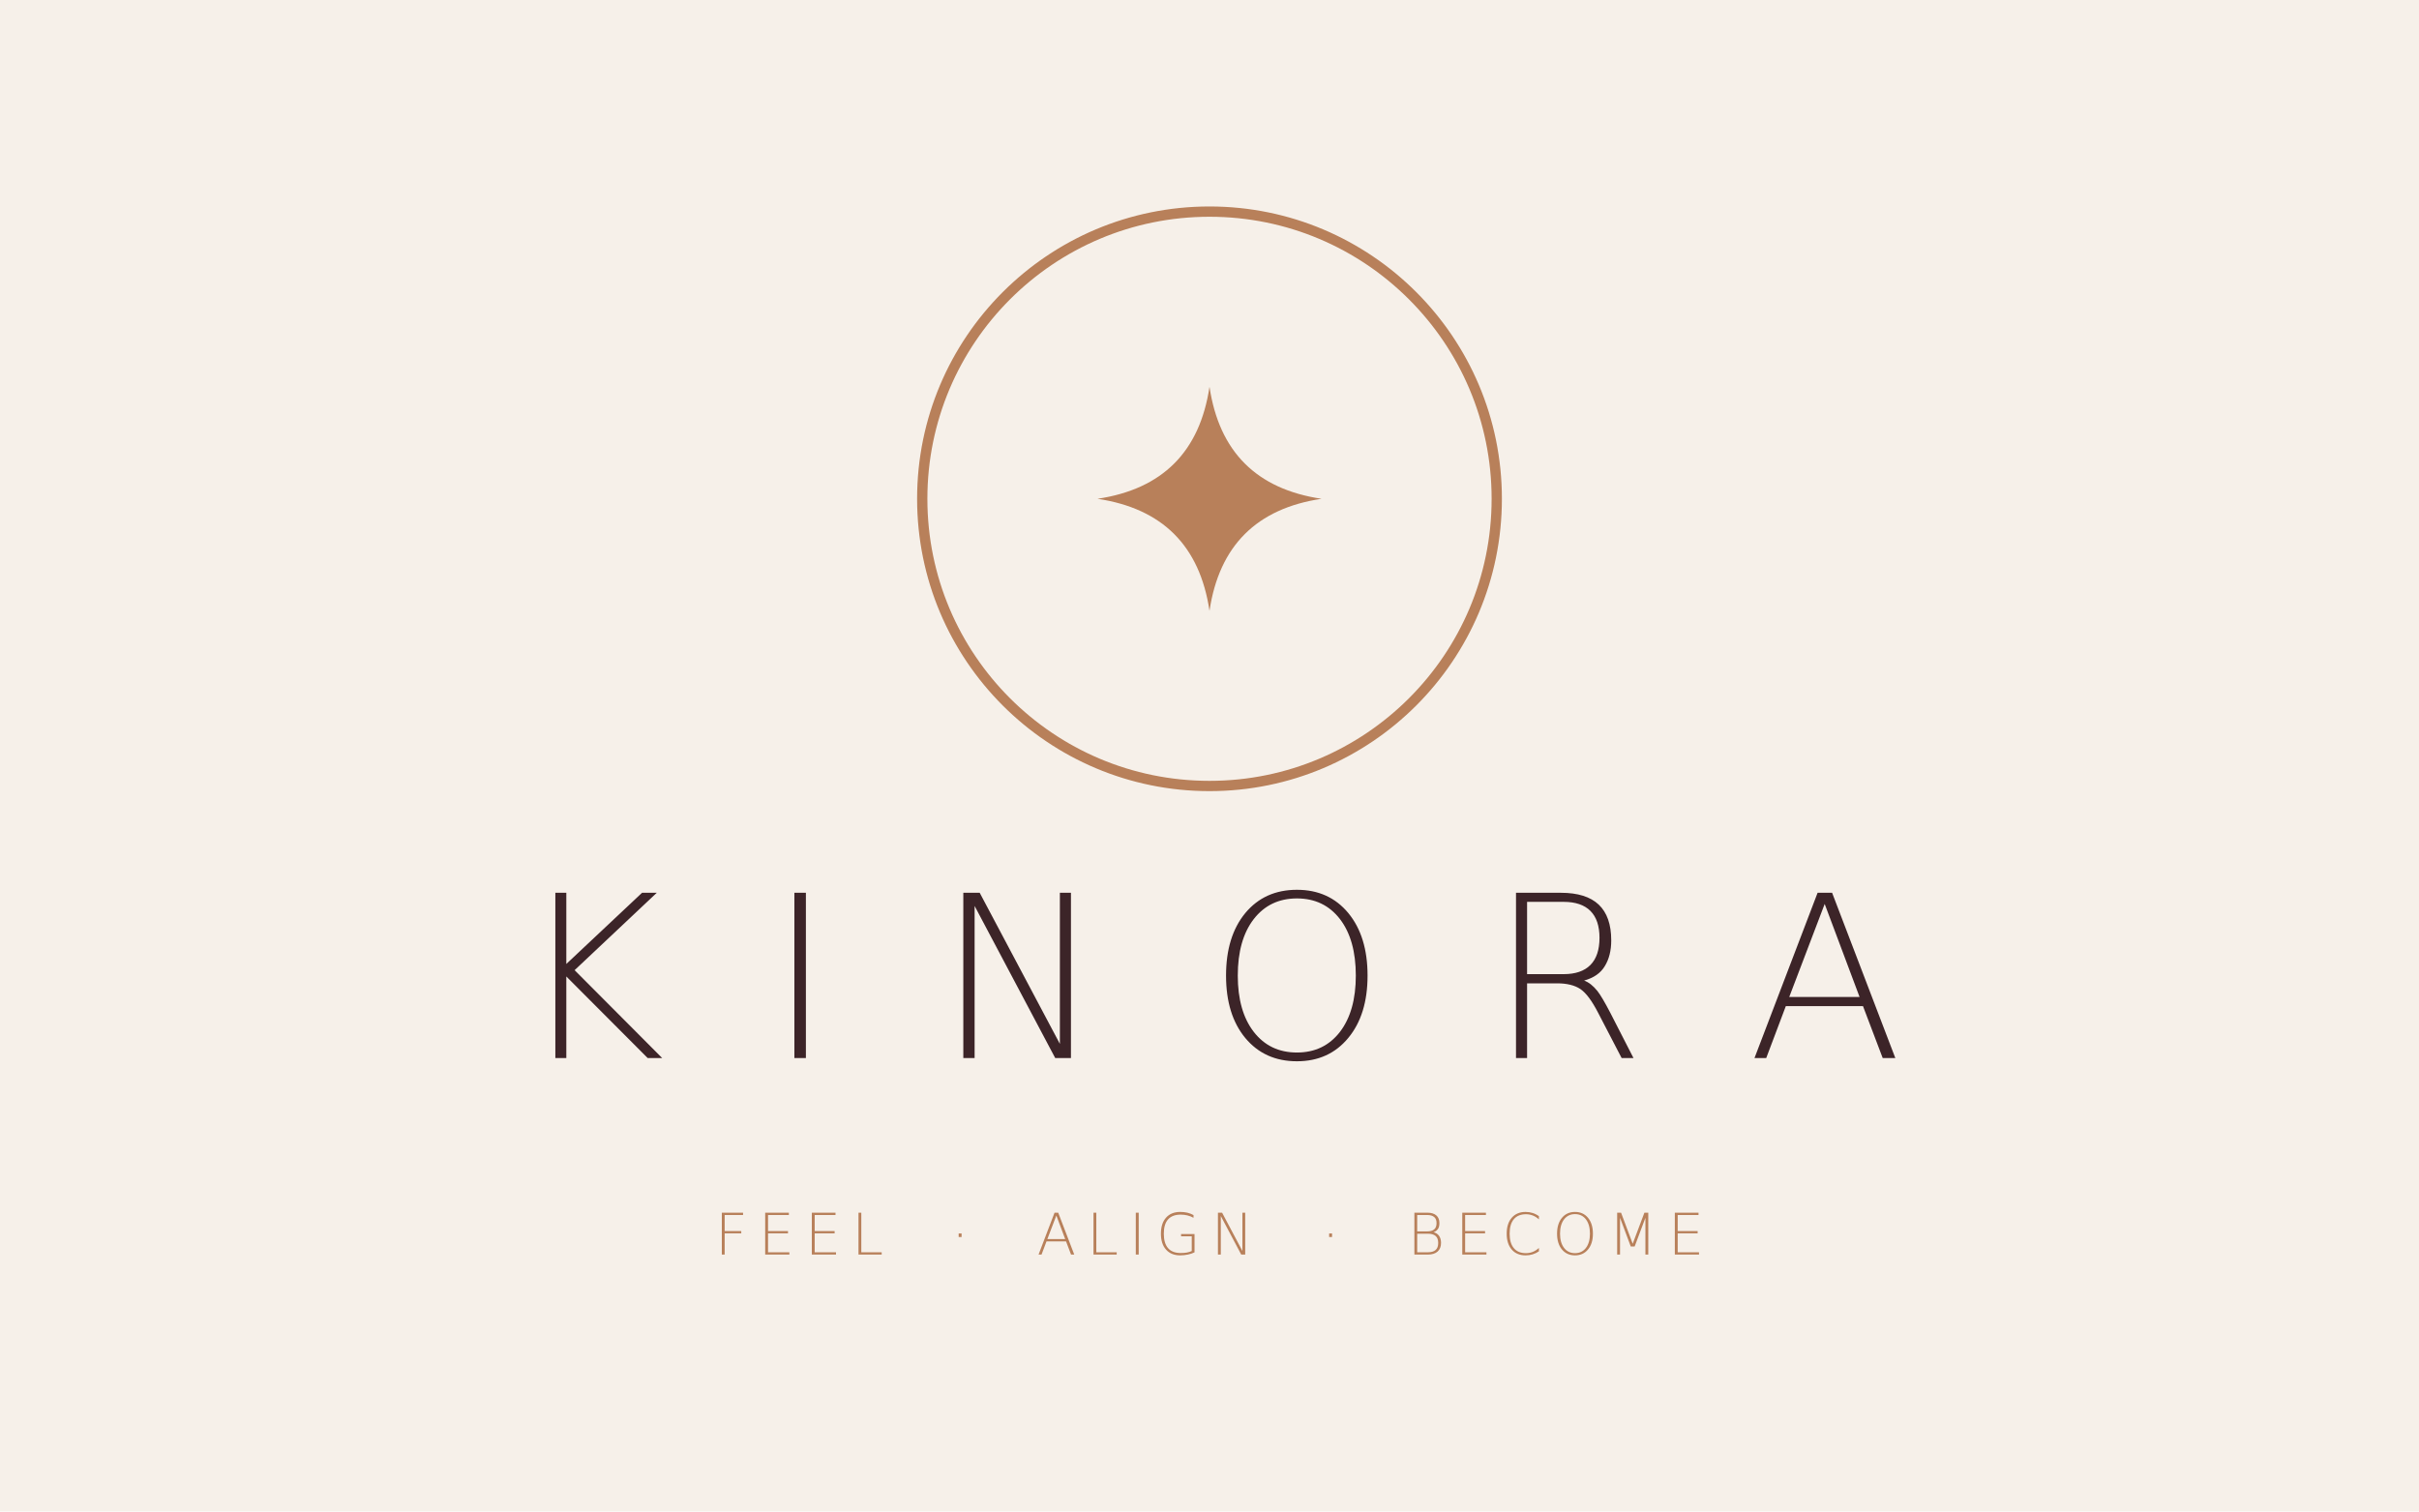
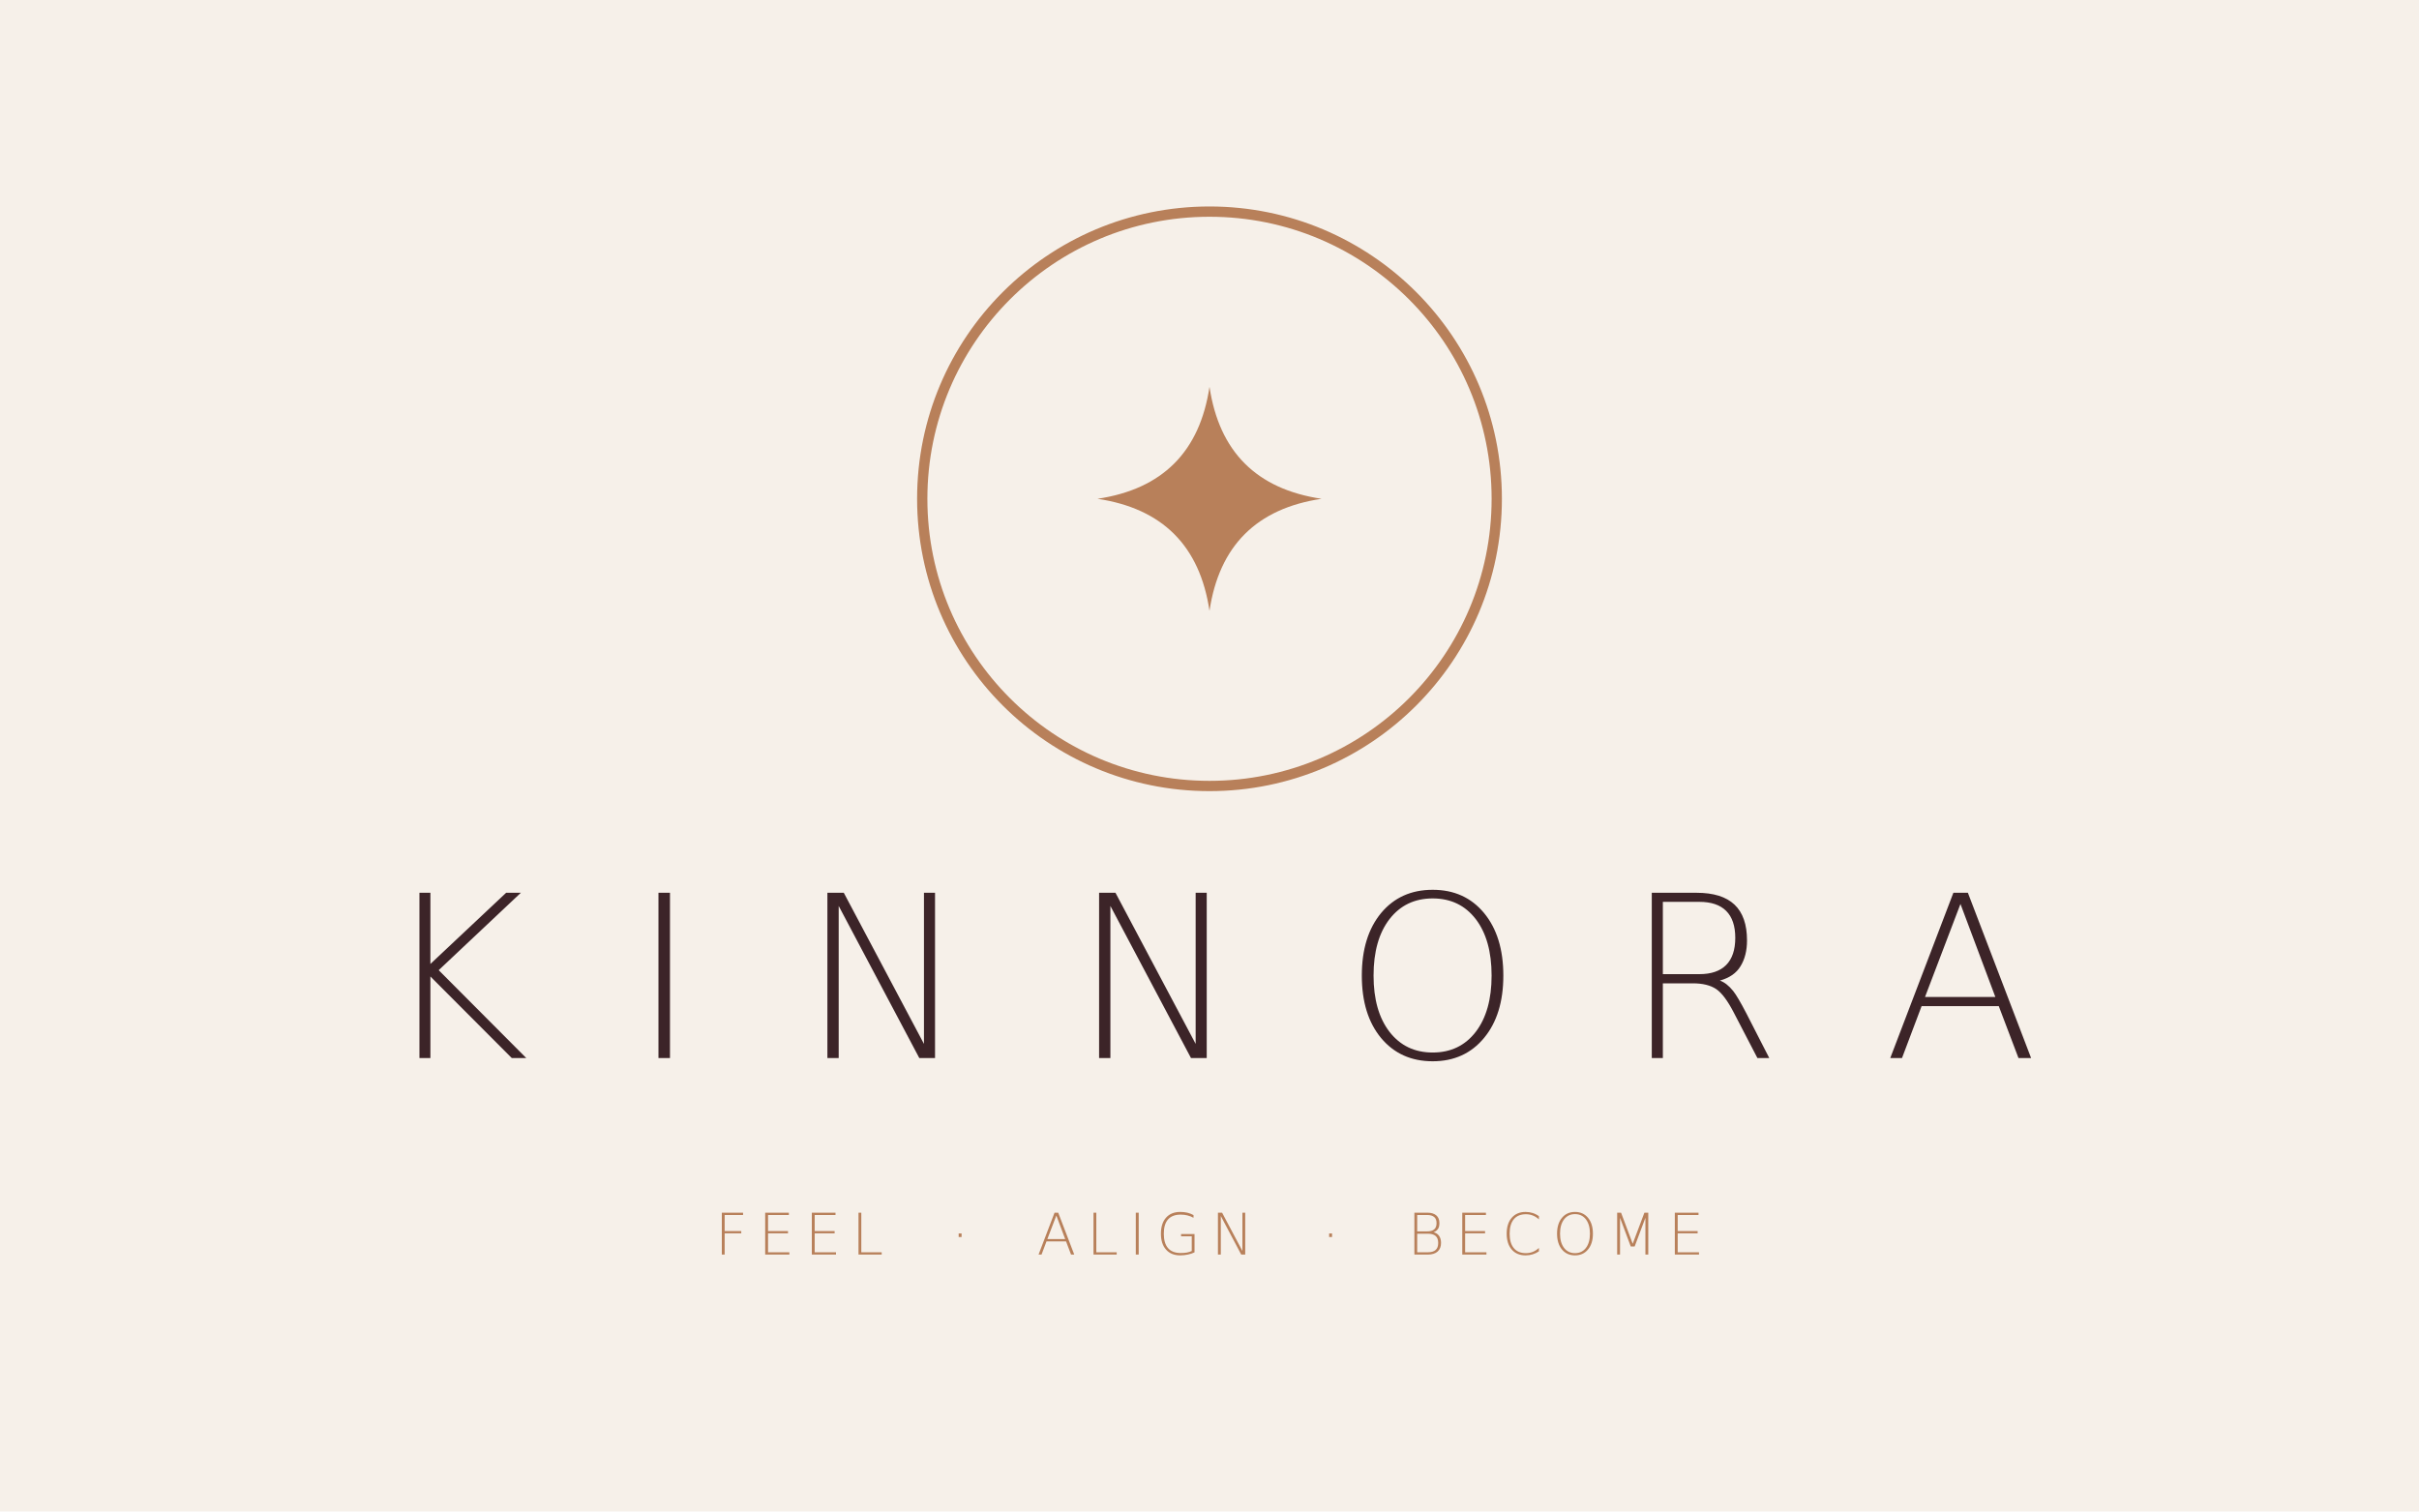
<svg xmlns="http://www.w3.org/2000/svg" width="1600" height="1000" viewBox="0 0 1600 1000">
  <defs>
    <radialGradient id="bgG" cx="50%" cy="42%" r="75%">
      <stop offset="0%" stop-color="#341E48" />
      <stop offset="100%" stop-color="#120B1C" />
    </radialGradient>
    <linearGradient id="goldG" x1="15%" y1="15%" x2="85%" y2="85%">
      <stop offset="0%" stop-color="#B8805A" />
      <stop offset="60%" stop-color="#E2B48C" />
      <stop offset="100%" stop-color="#FFE3C8" />
    </linearGradient>
    <radialGradient id="sgG" cx="50%" cy="50%" r="50%">
      <stop offset="0%" stop-color="#FFDCBE" stop-opacity="0.55" />
      <stop offset="100%" stop-color="#FFDCBE" stop-opacity="0" />
    </radialGradient>
    <filter id="blG" x="-30%" y="-30%" width="160%" height="160%">
      <feGaussianBlur stdDeviation="16" />
    </filter>
  </defs>
  <rect width="1600" height="1000" fill="#F6F0E9" />
  <circle cx="800.0" cy="330" r="190" fill="none" stroke="#B8805A" stroke-width="6.8" />
  <path d="M800.0,255.9 Q809.633,320.367 874.1,330 Q809.633,339.633 800.0,404.1 Q790.367,339.633 725.9,330 Q790.367,320.367 800.0,255.9 Z" fill="#B8805A" />
-   <path d="M25.928 -109.351H33.179V-62.256L83.276 -109.351H93.018L38.672 -58.154L96.606 0.0H87.012L33.179 -53.979V0.0H25.928Z M184.028 -109.351H191.646V0.0H184.028Z M295.767 -109.351H306.606L359.634 -9.375V-109.351H366.958V0.0H356.558L303.237 -100.635V0.0H295.767Z M487.852 -91.919Q477.305 -78.223 477.305 -54.565Q477.305 -31.055 487.852 -17.358Q498.472 -3.662 516.416 -3.662Q534.36 -3.662 544.907 -17.358Q555.381 -31.055 555.381 -54.565Q555.381 -78.223 544.907 -91.919Q534.36 -105.615 516.416 -105.615Q498.472 -105.615 487.852 -91.919ZM516.416 -111.328Q537.656 -111.328 550.4 -95.947Q563.145 -80.493 563.145 -54.565Q563.145 -28.711 550.4 -13.33Q537.656 2.124 516.416 2.124Q495.103 2.124 482.285 -13.257Q469.541 -28.638 469.541 -54.565Q469.541 -80.493 482.285 -95.947Q495.103 -111.328 516.416 -111.328Z M706.377 -51.27Q710.918 -49.658 715.166 -44.385Q718.169 -40.576 723.735 -29.883L739.043 0.0H731.206L715.605 -30.029Q709.526 -41.821 703.96 -45.63Q698.247 -49.438 688.506 -49.438H668.657V0.0H661.333V-109.351H690.996Q707.769 -109.351 716.045 -101.514Q724.321 -93.677 724.321 -77.856Q724.321 -67.676 720.0 -60.718Q715.898 -53.906 706.377 -51.27ZM668.657 -103.345V-55.518H692.827Q704.546 -55.518 710.552 -61.597Q716.558 -67.676 716.558 -79.541Q716.558 -91.333 710.552 -97.339Q704.546 -103.345 692.827 -103.345Z M865.503 -101.953 842.065 -40.43H888.574ZM860.815 -109.351H870.41L912.231 0.0H903.882L890.845 -34.351H839.795L826.831 0.0H819.067Z" fill="#3C2428" transform="translate(341.4,700)" />
+   <path d="M25.928 -109.351H33.179V-62.256L83.276 -109.351H93.018L38.672 -58.154L96.606 0.0H87.012L33.179 -53.979V0.0H25.928Z M184.028 -109.351H191.646V0.0H184.028Z M295.767 -109.351H306.606L359.634 -9.375V-109.351H366.958V0.0H356.558L303.237 -100.635V0.0H295.767Z M475.474 -109.351H486.313L539.341 -9.375V-109.351H546.665V0.0H536.265L482.944 -100.635V0.0H475.474Z M667.559 -91.919Q657.012 -78.223 657.012 -54.565Q657.012 -31.055 667.559 -17.358Q678.179 -3.662 696.123 -3.662Q714.067 -3.662 724.614 -17.358Q735.088 -31.055 735.088 -54.565Q735.088 -78.223 724.614 -91.919Q714.067 -105.615 696.123 -105.615Q678.179 -105.615 667.559 -91.919ZM696.123 -111.328Q717.363 -111.328 730.107 -95.947Q742.852 -80.493 742.852 -54.565Q742.852 -28.711 730.107 -13.33Q717.363 2.124 696.123 2.124Q674.81 2.124 661.992 -13.257Q649.248 -28.638 649.248 -54.565Q649.248 -80.493 661.992 -95.947Q674.81 -111.328 696.123 -111.328Z M886.084 -51.27Q890.625 -49.658 894.873 -44.385Q897.876 -40.576 903.442 -29.883L918.75 0.0H910.913L895.312 -30.029Q889.233 -41.821 883.667 -45.63Q877.954 -49.438 868.213 -49.438H848.364V0.0H841.04V-109.351H870.703Q887.476 -109.351 895.752 -101.514Q904.028 -93.677 904.028 -77.856Q904.028 -67.676 899.707 -60.718Q895.605 -53.906 886.084 -51.27ZM848.364 -103.345V-55.518H872.534Q884.253 -55.518 890.259 -61.597Q896.265 -67.676 896.265 -79.541Q896.265 -91.333 890.259 -97.339Q884.253 -103.345 872.534 -103.345Z M1045.21 -101.953 1021.772 -40.43H1068.281ZM1040.522 -109.351H1050.117L1091.938 0.0H1083.589L1070.552 -34.351H1019.502L1006.538 0.0H998.774Z" fill="#3C2428" transform="translate(251.5,700)" />
  <path d="M4.639 -27.702H18.685V-26.162H6.513V-15.53H17.497V-14.027H6.513V0.0H4.639Z M33.318 -27.702H48.978V-26.162H35.21V-15.53H48.403V-14.027H35.21V-1.503H49.312V0.0H33.318Z M64.167 -27.702H79.827V-26.162H66.06V-15.53H79.252V-14.027H66.06V-1.503H80.161V0.0H64.167Z M95.036 -27.702H96.891V-1.521H110.38V0.0H95.036Z   M161.293 -13.953H163.223V-11.615H161.293Z   M225.899 -25.828 219.961 -10.242H231.744ZM224.711 -27.702H227.142L237.737 0.0H235.622L232.319 -8.702H219.386L216.102 0.0H214.135Z M250.477 -27.702H252.333V-1.521H265.822V0.0H250.477Z M278.451 -27.702H280.381V0.0H278.451Z M315.461 -2.356V-12.061H308.392V-13.582H317.298V-1.466Q315.312 -0.482 312.937 0.0Q310.562 0.501 307.853 0.538Q301.842 0.538 298.465 -3.266Q295.069 -7.051 295.069 -13.823Q295.069 -20.614 298.465 -24.418Q301.842 -28.203 307.853 -28.203Q310.34 -28.203 312.548 -27.702Q314.774 -27.164 316.63 -26.125V-24.325Q314.756 -25.364 312.622 -25.902Q310.507 -26.422 308.169 -26.422Q302.584 -26.422 299.782 -23.249Q296.98 -20.095 296.98 -13.823Q296.98 -7.459 299.782 -4.249Q302.584 -1.021 308.169 -1.021Q310.451 -1.021 312.251 -1.336Q314.032 -1.67 315.461 -2.356Z M332.784 -27.702H335.53L348.964 -2.375V-27.702H350.819V0.0H348.185L334.677 -25.494V0.0H332.784Z   M406.334 -13.953H408.263V-11.615H406.334Z   M464.575 -13.805V-1.503H471.533Q475.059 -1.503 476.766 -3.024Q478.473 -4.527 478.473 -7.663Q478.473 -10.817 476.766 -12.302Q475.059 -13.805 471.533 -13.805ZM464.575 -26.181V-15.326H471.069Q474.261 -15.326 475.819 -16.662Q477.378 -17.998 477.378 -20.781Q477.378 -23.509 475.819 -24.826Q474.261 -26.181 471.069 -26.181ZM462.72 -27.702H471.348Q475.151 -27.702 477.211 -25.921Q479.271 -24.14 479.271 -20.855Q479.271 -18.146 478.213 -16.811Q477.044 -15.326 475.393 -14.788Q477.786 -14.157 478.992 -12.469Q480.347 -10.576 480.347 -7.756Q480.347 -4.045 478.102 -2.022Q475.856 0.0 471.719 0.0H462.72Z M494.386 -27.702H510.046V-26.162H496.279V-15.53H509.471V-14.027H496.279V-1.503H510.38V0.0H494.386Z M545.089 -25.401V-23.268Q543.197 -24.993 541.063 -25.828Q538.911 -26.682 536.498 -26.682Q531.266 -26.682 528.501 -23.379Q525.718 -20.076 525.718 -13.823Q525.718 -7.57 528.501 -4.249Q531.266 -0.928 536.498 -0.928Q538.911 -0.928 541.063 -1.781Q543.197 -2.653 545.089 -4.379V-2.134Q543.122 -0.798 540.914 -0.13Q538.725 0.538 536.276 0.538Q530.45 0.538 527.11 -3.303Q523.77 -7.162 523.77 -13.823Q523.77 -20.503 527.11 -24.344Q530.45 -28.203 536.276 -28.203Q538.762 -28.203 540.952 -27.498Q543.16 -26.812 545.089 -25.401Z M561.726 -23.286Q559.054 -19.816 559.054 -13.823Q559.054 -7.867 561.726 -4.397Q564.417 -0.928 568.962 -0.928Q573.508 -0.928 576.18 -4.397Q578.834 -7.867 578.834 -13.823Q578.834 -19.816 576.18 -23.286Q573.508 -26.756 568.962 -26.756Q564.417 -26.756 561.726 -23.286ZM568.962 -28.203Q574.343 -28.203 577.572 -24.307Q580.8 -20.392 580.8 -13.823Q580.8 -7.273 577.572 -3.377Q574.343 0.538 568.962 0.538Q563.563 0.538 560.316 -3.358Q557.087 -7.255 557.087 -13.823Q557.087 -20.392 560.316 -24.307Q563.563 -28.203 568.962 -28.203Z M596.843 -27.702H599.423L607.123 -7.162L614.86 -27.702H617.421V0.0H615.528V-24.325L608.403 -5.325H605.842L598.736 -24.325V0.0H596.843Z M634.985 -27.702H650.645V-26.162H636.878V-15.53H650.07V-14.027H636.878V-1.503H650.979V0.0H634.985Z" fill="#B8805A" transform="translate(472.8,830)" />
</svg>
